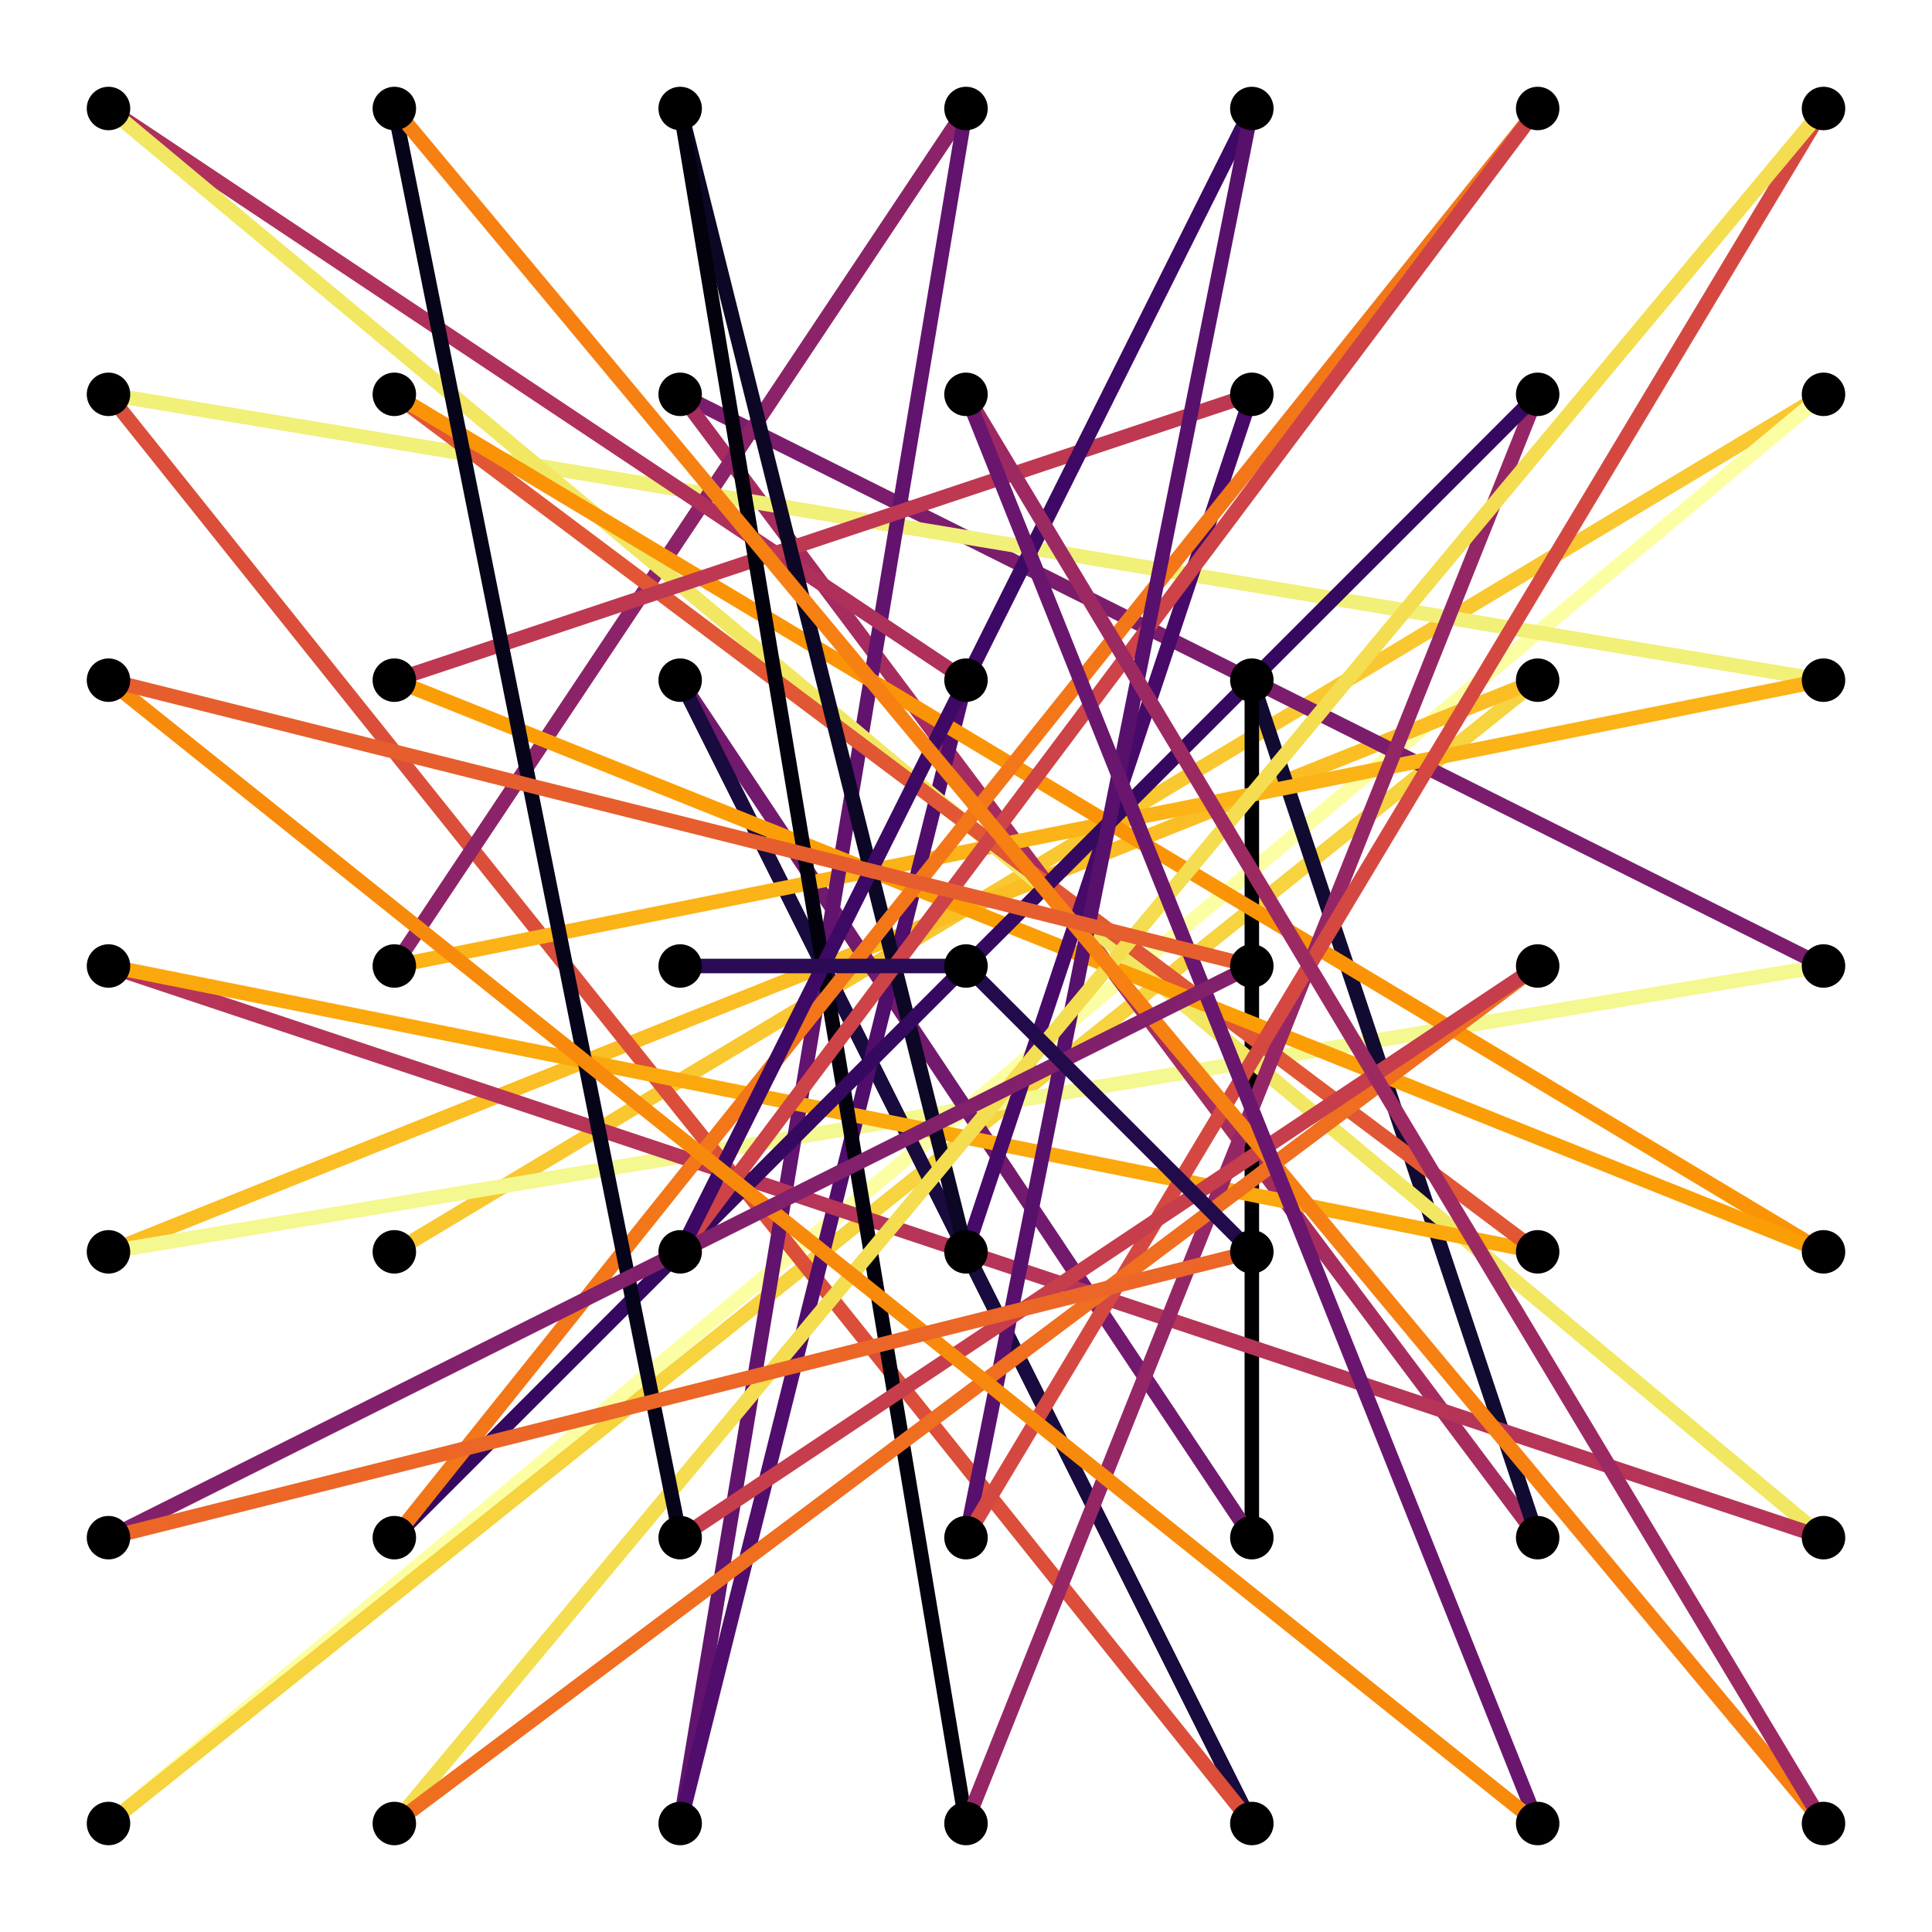
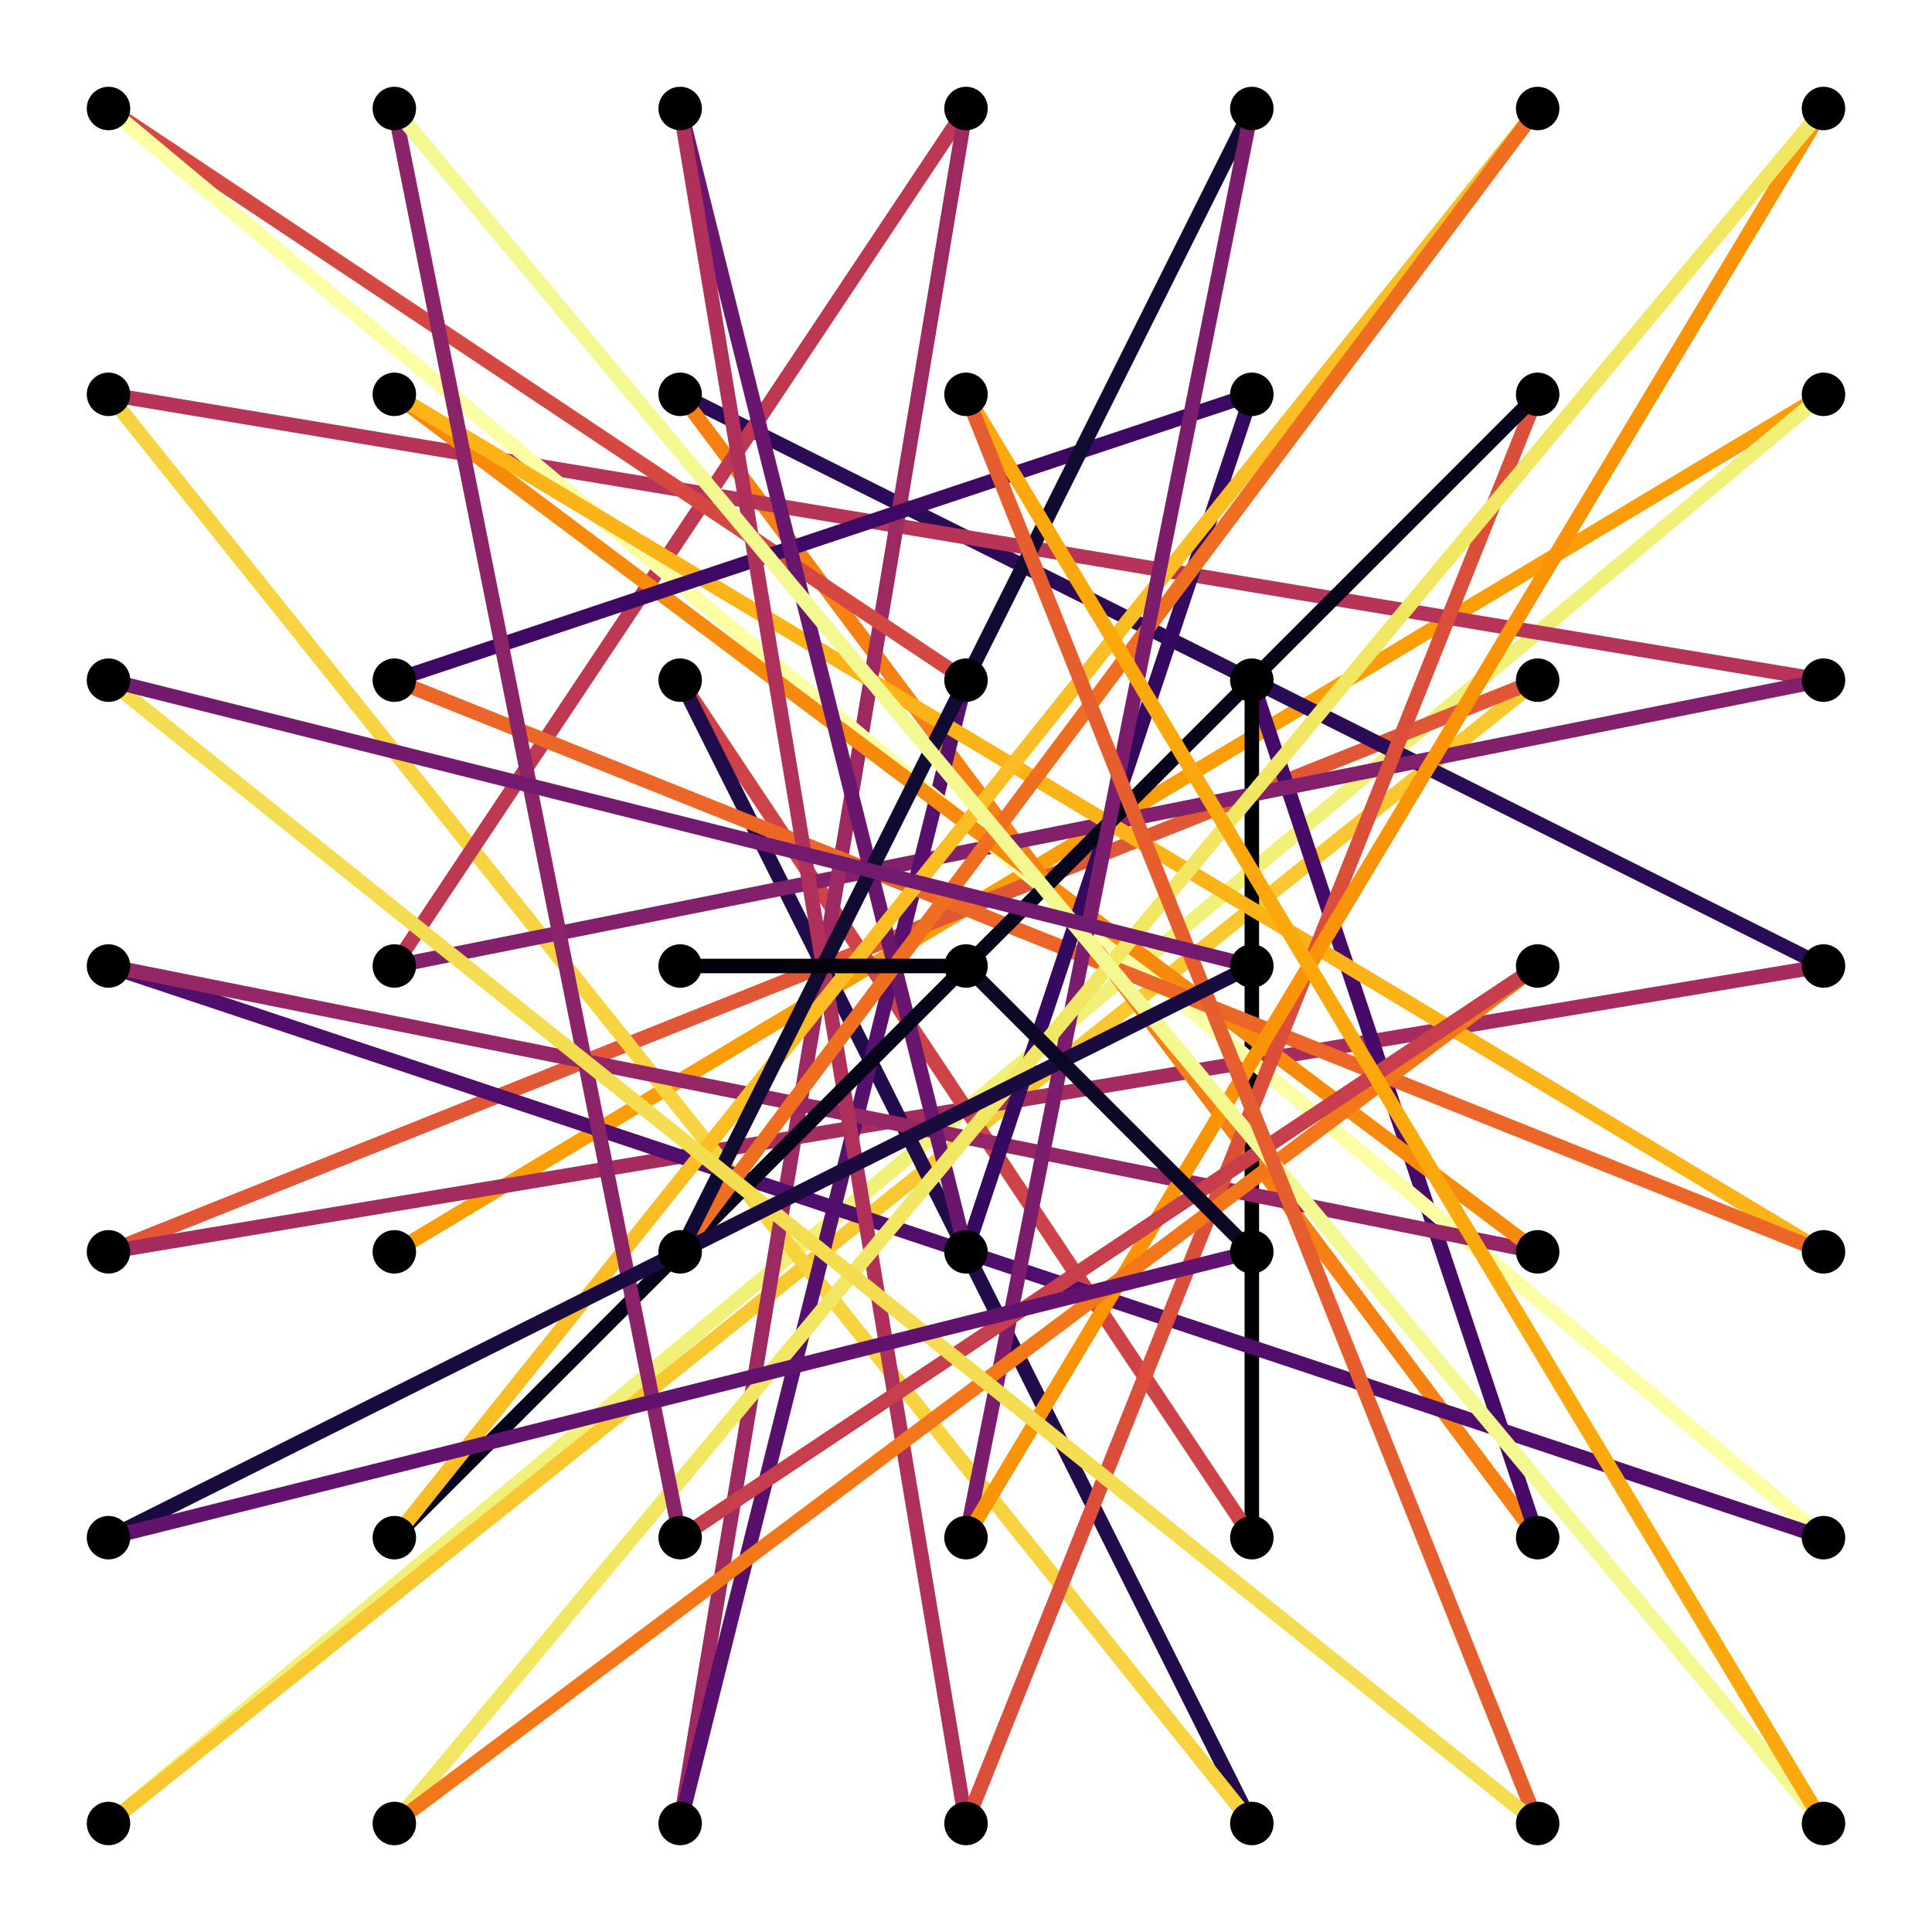
<svg xmlns="http://www.w3.org/2000/svg" width="400" height="400" viewBox="0 0 1600 1600">
  <defs>
-     <clipPath id="clip270">
+     <clipPath id="clip850">
      <rect x="0" y="0" width="1600" height="1600" />
    </clipPath>
  </defs>
-   <path clip-path="url(#clip270)" d=" M0 1600 L1600 1600 L1600 0 L0 0  Z   " fill="#ffffff" fill-rule="evenodd" fill-opacity="1" />
+   <path clip-path="url(#clip850)" d=" M0 1600 L1600 1600 L1600 0 L0 0  Z   " fill="#ffffff" fill-rule="evenodd" fill-opacity="1" />
  <defs>
-     <clipPath id="clip271">
+     <clipPath id="clip851">
      <rect x="320" y="160" width="1121" height="1121" />
    </clipPath>
  </defs>
-   <path clip-path="url(#clip270)" d=" M47.244 1552.76 L1552.76 1552.76 L1552.76 47.244 L47.244 47.244  Z   " fill="#ffffff" fill-rule="evenodd" fill-opacity="1" />
+   <path clip-path="url(#clip850)" d=" M47.244 1552.76 L1552.76 1552.76 L1552.76 47.244 L47.244 47.244  Z   " fill="#ffffff" fill-rule="evenodd" fill-opacity="1" />
  <defs>
-     <clipPath id="clip272">
+     <clipPath id="clip852">
      <rect x="47" y="47" width="1507" height="1507" />
    </clipPath>
  </defs>
-   <polyline clip-path="url(#clip272)" style="stroke:#f9c830; stroke-linecap:butt; stroke-linejoin:round; stroke-width:12; stroke-opacity:1; fill:none" points="   326.569,1036.72 1510.15,326.569    " />
-   <polyline clip-path="url(#clip272)" style="stroke:#fcfea4; stroke-linecap:butt; stroke-linejoin:round; stroke-width:12; stroke-opacity:1; fill:none" points="   1510.15,326.569 89.853,1510.15    " />
-   <polyline clip-path="url(#clip272)" style="stroke:#f6d33f; stroke-linecap:butt; stroke-linejoin:round; stroke-width:12; stroke-opacity:1; fill:none" points="   89.853,1510.15 1273.43,563.284    " />
-   <polyline clip-path="url(#clip272)" style="stroke:#fabd23; stroke-linecap:butt; stroke-linejoin:round; stroke-width:12; stroke-opacity:1; fill:none" points="   1273.43,563.284 89.853,1036.72    " />
-   <polyline clip-path="url(#clip272)" style="stroke:#f4f890; stroke-linecap:butt; stroke-linejoin:round; stroke-width:12; stroke-opacity:1; fill:none" points="   89.853,1036.72 1510.15,800    " />
-   <polyline clip-path="url(#clip272)" style="stroke:#7b1d6c; stroke-linecap:butt; stroke-linejoin:round; stroke-width:12; stroke-opacity:1; fill:none" points="   1510.15,800 563.284,326.569    " />
-   <polyline clip-path="url(#clip272)" style="stroke:#a62c5f; stroke-linecap:butt; stroke-linejoin:round; stroke-width:12; stroke-opacity:1; fill:none" points="   563.284,326.569 1273.43,1273.43    " />
-   <polyline clip-path="url(#clip272)" style="stroke:#110a31; stroke-linecap:butt; stroke-linejoin:round; stroke-width:12; stroke-opacity:1; fill:none" points="   1273.43,1273.43 1036.72,563.284    " />
-   <polyline clip-path="url(#clip272)" style="stroke:#000003; stroke-linecap:butt; stroke-linejoin:round; stroke-width:12; stroke-opacity:1; fill:none" points="   1036.72,563.284 1036.72,1273.43    " />
-   <polyline clip-path="url(#clip272)" style="stroke:#721a6d; stroke-linecap:butt; stroke-linejoin:round; stroke-width:12; stroke-opacity:1; fill:none" points="   1036.72,1273.43 563.284,563.284    " />
-   <polyline clip-path="url(#clip272)" style="stroke:#190b3e; stroke-linecap:butt; stroke-linejoin:round; stroke-width:12; stroke-opacity:1; fill:none" points="   563.284,563.284 1036.72,1510.15    " />
-   <polyline clip-path="url(#clip272)" style="stroke:#db4f3a; stroke-linecap:butt; stroke-linejoin:round; stroke-width:12; stroke-opacity:1; fill:none" points="   1036.72,1510.15 89.853,326.569    " />
-   <polyline clip-path="url(#clip272)" style="stroke:#f1f079; stroke-linecap:butt; stroke-linejoin:round; stroke-width:12; stroke-opacity:1; fill:none" points="   89.853,326.569 1510.15,563.284    " />
-   <polyline clip-path="url(#clip272)" style="stroke:#fbb317; stroke-linecap:butt; stroke-linejoin:round; stroke-width:12; stroke-opacity:1; fill:none" points="   1510.15,563.284 326.569,800    " />
-   <polyline clip-path="url(#clip272)" style="stroke:#8c2369; stroke-linecap:butt; stroke-linejoin:round; stroke-width:12; stroke-opacity:1; fill:none" points="   326.569,800 800,89.853    " />
-   <polyline clip-path="url(#clip272)" style="stroke:#61136e; stroke-linecap:butt; stroke-linejoin:round; stroke-width:12; stroke-opacity:1; fill:none" points="   800,89.853 563.284,1510.15    " />
-   <polyline clip-path="url(#clip272)" style="stroke:#500d6c; stroke-linecap:butt; stroke-linejoin:round; stroke-width:12; stroke-opacity:1; fill:none" points="   563.284,1510.15 800,563.284    " />
-   <polyline clip-path="url(#clip272)" style="stroke:#ae305b; stroke-linecap:butt; stroke-linejoin:round; stroke-width:12; stroke-opacity:1; fill:none" points="   800,563.284 89.853,89.853    " />
-   <polyline clip-path="url(#clip272)" style="stroke:#f2e763; stroke-linecap:butt; stroke-linejoin:round; stroke-width:12; stroke-opacity:1; fill:none" points="   89.853,89.853 1510.15,1273.43    " />
-   <polyline clip-path="url(#clip272)" style="stroke:#b63457; stroke-linecap:butt; stroke-linejoin:round; stroke-width:12; stroke-opacity:1; fill:none" points="   1510.15,1273.43 89.853,800    " />
-   <polyline clip-path="url(#clip272)" style="stroke:#fba80d; stroke-linecap:butt; stroke-linejoin:round; stroke-width:12; stroke-opacity:1; fill:none" points="   89.853,800 1273.43,1036.72    " />
-   <polyline clip-path="url(#clip272)" style="stroke:#e15634; stroke-linecap:butt; stroke-linejoin:round; stroke-width:12; stroke-opacity:1; fill:none" points="   1273.43,1036.72 326.569,326.569    " />
-   <polyline clip-path="url(#clip272)" style="stroke:#fa9406; stroke-linecap:butt; stroke-linejoin:round; stroke-width:12; stroke-opacity:1; fill:none" points="   326.569,326.569 1510.15,1036.72    " />
-   <polyline clip-path="url(#clip272)" style="stroke:#fb9e06; stroke-linecap:butt; stroke-linejoin:round; stroke-width:12; stroke-opacity:1; fill:none" points="   1510.15,1036.72 326.569,563.284    " />
-   <polyline clip-path="url(#clip272)" style="stroke:#be3852; stroke-linecap:butt; stroke-linejoin:round; stroke-width:12; stroke-opacity:1; fill:none" points="   326.569,563.284 1036.72,326.569    " />
-   <polyline clip-path="url(#clip272)" style="stroke:#470a69; stroke-linecap:butt; stroke-linejoin:round; stroke-width:12; stroke-opacity:1; fill:none" points="   1036.72,326.569 800,1036.72    " />
-   <polyline clip-path="url(#clip272)" style="stroke:#0b0724; stroke-linecap:butt; stroke-linejoin:round; stroke-width:12; stroke-opacity:1; fill:none" points="   800,1036.72 563.284,89.853    " />
-   <polyline clip-path="url(#clip272)" style="stroke:#02010c; stroke-linecap:butt; stroke-linejoin:round; stroke-width:12; stroke-opacity:1; fill:none" points="   563.284,89.853 800,1510.15    " />
-   <polyline clip-path="url(#clip272)" style="stroke:#952666; stroke-linecap:butt; stroke-linejoin:round; stroke-width:12; stroke-opacity:1; fill:none" points="   800,1510.15 1273.43,326.569    " />
-   <polyline clip-path="url(#clip272)" style="stroke:#34095f; stroke-linecap:butt; stroke-linejoin:round; stroke-width:12; stroke-opacity:1; fill:none" points="   1273.43,326.569 326.569,1273.43    " />
-   <polyline clip-path="url(#clip272)" style="stroke:#f37719; stroke-linecap:butt; stroke-linejoin:round; stroke-width:12; stroke-opacity:1; fill:none" points="   326.569,1273.43 1273.43,89.853    " />
-   <polyline clip-path="url(#clip272)" style="stroke:#cd4347; stroke-linecap:butt; stroke-linejoin:round; stroke-width:12; stroke-opacity:1; fill:none" points="   1273.43,89.853 563.284,1036.72    " />
-   <polyline clip-path="url(#clip272)" style="stroke:#3e0965; stroke-linecap:butt; stroke-linejoin:round; stroke-width:12; stroke-opacity:1; fill:none" points="   563.284,1036.72 1036.72,89.853    " />
-   <polyline clip-path="url(#clip272)" style="stroke:#58106d; stroke-linecap:butt; stroke-linejoin:round; stroke-width:12; stroke-opacity:1; fill:none" points="   1036.72,89.853 800,1273.43    " />
-   <polyline clip-path="url(#clip272)" style="stroke:#d44841; stroke-linecap:butt; stroke-linejoin:round; stroke-width:12; stroke-opacity:1; fill:none" points="   800,1273.43 1510.15,89.853    " />
-   <polyline clip-path="url(#clip272)" style="stroke:#f4dd50; stroke-linecap:butt; stroke-linejoin:round; stroke-width:12; stroke-opacity:1; fill:none" points="   1510.15,89.853 326.569,1510.15    " />
-   <polyline clip-path="url(#clip272)" style="stroke:#ef6e20; stroke-linecap:butt; stroke-linejoin:round; stroke-width:12; stroke-opacity:1; fill:none" points="   326.569,1510.15 1273.43,800    " />
-   <polyline clip-path="url(#clip272)" style="stroke:#c63d4c; stroke-linecap:butt; stroke-linejoin:round; stroke-width:12; stroke-opacity:1; fill:none" points="   1273.43,800 563.284,1273.43    " />
-   <polyline clip-path="url(#clip272)" style="stroke:#050418; stroke-linecap:butt; stroke-linejoin:round; stroke-width:12; stroke-opacity:1; fill:none" points="   563.284,1273.43 326.569,89.853    " />
-   <polyline clip-path="url(#clip272)" style="stroke:#f68012; stroke-linecap:butt; stroke-linejoin:round; stroke-width:12; stroke-opacity:1; fill:none" points="   326.569,89.853 1510.15,1510.15    " />
-   <polyline clip-path="url(#clip272)" style="stroke:#9d2963; stroke-linecap:butt; stroke-linejoin:round; stroke-width:12; stroke-opacity:1; fill:none" points="   1510.15,1510.15 800,326.569    " />
-   <polyline clip-path="url(#clip272)" style="stroke:#6a166e; stroke-linecap:butt; stroke-linejoin:round; stroke-width:12; stroke-opacity:1; fill:none" points="   800,326.569 1273.43,1510.15    " />
-   <polyline clip-path="url(#clip272)" style="stroke:#f88a0b; stroke-linecap:butt; stroke-linejoin:round; stroke-width:12; stroke-opacity:1; fill:none" points="   1273.43,1510.15 89.853,563.284    " />
-   <polyline clip-path="url(#clip272)" style="stroke:#e65e2e; stroke-linecap:butt; stroke-linejoin:round; stroke-width:12; stroke-opacity:1; fill:none" points="   89.853,563.284 1036.72,800    " />
-   <polyline clip-path="url(#clip272)" style="stroke:#83206b; stroke-linecap:butt; stroke-linejoin:round; stroke-width:12; stroke-opacity:1; fill:none" points="   1036.72,800 89.853,1273.43    " />
-   <polyline clip-path="url(#clip272)" style="stroke:#eb6627; stroke-linecap:butt; stroke-linejoin:round; stroke-width:12; stroke-opacity:1; fill:none" points="   89.853,1273.43 1036.72,1036.72    " />
-   <polyline clip-path="url(#clip272)" style="stroke:#210b4b; stroke-linecap:butt; stroke-linejoin:round; stroke-width:12; stroke-opacity:1; fill:none" points="   1036.72,1036.72 800,800    " />
-   <polyline clip-path="url(#clip272)" style="stroke:#2b0a56; stroke-linecap:butt; stroke-linejoin:round; stroke-width:12; stroke-opacity:1; fill:none" points="   800,800 563.284,800    " />
-   <circle clip-path="url(#clip272)" cx="89.853" cy="1510.15" r="18" fill="#000000" fill-rule="evenodd" fill-opacity="1" stroke="none" />
-   <circle clip-path="url(#clip272)" cx="89.853" cy="1273.43" r="18" fill="#000000" fill-rule="evenodd" fill-opacity="1" stroke="none" />
-   <circle clip-path="url(#clip272)" cx="89.853" cy="1036.72" r="18" fill="#000000" fill-rule="evenodd" fill-opacity="1" stroke="none" />
-   <circle clip-path="url(#clip272)" cx="89.853" cy="800" r="18" fill="#000000" fill-rule="evenodd" fill-opacity="1" stroke="none" />
-   <circle clip-path="url(#clip272)" cx="89.853" cy="563.284" r="18" fill="#000000" fill-rule="evenodd" fill-opacity="1" stroke="none" />
-   <circle clip-path="url(#clip272)" cx="89.853" cy="326.569" r="18" fill="#000000" fill-rule="evenodd" fill-opacity="1" stroke="none" />
-   <circle clip-path="url(#clip272)" cx="89.853" cy="89.853" r="18" fill="#000000" fill-rule="evenodd" fill-opacity="1" stroke="none" />
-   <circle clip-path="url(#clip272)" cx="326.569" cy="1510.15" r="18" fill="#000000" fill-rule="evenodd" fill-opacity="1" stroke="none" />
-   <circle clip-path="url(#clip272)" cx="326.569" cy="1273.43" r="18" fill="#000000" fill-rule="evenodd" fill-opacity="1" stroke="none" />
-   <circle clip-path="url(#clip272)" cx="326.569" cy="1036.72" r="18" fill="#000000" fill-rule="evenodd" fill-opacity="1" stroke="none" />
-   <circle clip-path="url(#clip272)" cx="326.569" cy="800" r="18" fill="#000000" fill-rule="evenodd" fill-opacity="1" stroke="none" />
-   <circle clip-path="url(#clip272)" cx="326.569" cy="563.284" r="18" fill="#000000" fill-rule="evenodd" fill-opacity="1" stroke="none" />
-   <circle clip-path="url(#clip272)" cx="326.569" cy="326.569" r="18" fill="#000000" fill-rule="evenodd" fill-opacity="1" stroke="none" />
-   <circle clip-path="url(#clip272)" cx="326.569" cy="89.853" r="18" fill="#000000" fill-rule="evenodd" fill-opacity="1" stroke="none" />
-   <circle clip-path="url(#clip272)" cx="563.284" cy="1510.15" r="18" fill="#000000" fill-rule="evenodd" fill-opacity="1" stroke="none" />
-   <circle clip-path="url(#clip272)" cx="563.284" cy="1273.43" r="18" fill="#000000" fill-rule="evenodd" fill-opacity="1" stroke="none" />
-   <circle clip-path="url(#clip272)" cx="563.284" cy="1036.72" r="18" fill="#000000" fill-rule="evenodd" fill-opacity="1" stroke="none" />
-   <circle clip-path="url(#clip272)" cx="563.284" cy="800" r="18" fill="#000000" fill-rule="evenodd" fill-opacity="1" stroke="none" />
-   <circle clip-path="url(#clip272)" cx="563.284" cy="563.284" r="18" fill="#000000" fill-rule="evenodd" fill-opacity="1" stroke="none" />
-   <circle clip-path="url(#clip272)" cx="563.284" cy="326.569" r="18" fill="#000000" fill-rule="evenodd" fill-opacity="1" stroke="none" />
-   <circle clip-path="url(#clip272)" cx="563.284" cy="89.853" r="18" fill="#000000" fill-rule="evenodd" fill-opacity="1" stroke="none" />
-   <circle clip-path="url(#clip272)" cx="800" cy="1510.15" r="18" fill="#000000" fill-rule="evenodd" fill-opacity="1" stroke="none" />
-   <circle clip-path="url(#clip272)" cx="800" cy="1273.43" r="18" fill="#000000" fill-rule="evenodd" fill-opacity="1" stroke="none" />
-   <circle clip-path="url(#clip272)" cx="800" cy="1036.72" r="18" fill="#000000" fill-rule="evenodd" fill-opacity="1" stroke="none" />
-   <circle clip-path="url(#clip272)" cx="800" cy="800" r="18" fill="#000000" fill-rule="evenodd" fill-opacity="1" stroke="none" />
-   <circle clip-path="url(#clip272)" cx="800" cy="563.284" r="18" fill="#000000" fill-rule="evenodd" fill-opacity="1" stroke="none" />
-   <circle clip-path="url(#clip272)" cx="800" cy="326.569" r="18" fill="#000000" fill-rule="evenodd" fill-opacity="1" stroke="none" />
-   <circle clip-path="url(#clip272)" cx="800" cy="89.853" r="18" fill="#000000" fill-rule="evenodd" fill-opacity="1" stroke="none" />
-   <circle clip-path="url(#clip272)" cx="1036.72" cy="1510.15" r="18" fill="#000000" fill-rule="evenodd" fill-opacity="1" stroke="none" />
-   <circle clip-path="url(#clip272)" cx="1036.72" cy="1273.43" r="18" fill="#000000" fill-rule="evenodd" fill-opacity="1" stroke="none" />
-   <circle clip-path="url(#clip272)" cx="1036.72" cy="1036.72" r="18" fill="#000000" fill-rule="evenodd" fill-opacity="1" stroke="none" />
-   <circle clip-path="url(#clip272)" cx="1036.72" cy="800" r="18" fill="#000000" fill-rule="evenodd" fill-opacity="1" stroke="none" />
-   <circle clip-path="url(#clip272)" cx="1036.72" cy="563.284" r="18" fill="#000000" fill-rule="evenodd" fill-opacity="1" stroke="none" />
-   <circle clip-path="url(#clip272)" cx="1036.72" cy="326.569" r="18" fill="#000000" fill-rule="evenodd" fill-opacity="1" stroke="none" />
-   <circle clip-path="url(#clip272)" cx="1036.72" cy="89.853" r="18" fill="#000000" fill-rule="evenodd" fill-opacity="1" stroke="none" />
-   <circle clip-path="url(#clip272)" cx="1273.43" cy="1510.15" r="18" fill="#000000" fill-rule="evenodd" fill-opacity="1" stroke="none" />
-   <circle clip-path="url(#clip272)" cx="1273.43" cy="1273.43" r="18" fill="#000000" fill-rule="evenodd" fill-opacity="1" stroke="none" />
-   <circle clip-path="url(#clip272)" cx="1273.43" cy="1036.72" r="18" fill="#000000" fill-rule="evenodd" fill-opacity="1" stroke="none" />
-   <circle clip-path="url(#clip272)" cx="1273.43" cy="800" r="18" fill="#000000" fill-rule="evenodd" fill-opacity="1" stroke="none" />
-   <circle clip-path="url(#clip272)" cx="1273.43" cy="563.284" r="18" fill="#000000" fill-rule="evenodd" fill-opacity="1" stroke="none" />
-   <circle clip-path="url(#clip272)" cx="1273.43" cy="326.569" r="18" fill="#000000" fill-rule="evenodd" fill-opacity="1" stroke="none" />
-   <circle clip-path="url(#clip272)" cx="1273.43" cy="89.853" r="18" fill="#000000" fill-rule="evenodd" fill-opacity="1" stroke="none" />
-   <circle clip-path="url(#clip272)" cx="1510.15" cy="1510.15" r="18" fill="#000000" fill-rule="evenodd" fill-opacity="1" stroke="none" />
-   <circle clip-path="url(#clip272)" cx="1510.15" cy="1273.43" r="18" fill="#000000" fill-rule="evenodd" fill-opacity="1" stroke="none" />
-   <circle clip-path="url(#clip272)" cx="1510.15" cy="1036.72" r="18" fill="#000000" fill-rule="evenodd" fill-opacity="1" stroke="none" />
-   <circle clip-path="url(#clip272)" cx="1510.15" cy="800" r="18" fill="#000000" fill-rule="evenodd" fill-opacity="1" stroke="none" />
-   <circle clip-path="url(#clip272)" cx="1510.15" cy="563.284" r="18" fill="#000000" fill-rule="evenodd" fill-opacity="1" stroke="none" />
-   <circle clip-path="url(#clip272)" cx="1510.15" cy="326.569" r="18" fill="#000000" fill-rule="evenodd" fill-opacity="1" stroke="none" />
-   <circle clip-path="url(#clip272)" cx="1510.15" cy="89.853" r="18" fill="#000000" fill-rule="evenodd" fill-opacity="1" stroke="none" />
+   <polyline clip-path="url(#clip852)" style="stroke:#fb9e06; stroke-linecap:butt; stroke-linejoin:round; stroke-width:12; stroke-opacity:1; fill:none" points="   326.569,1036.72 1510.15,326.569    " />
+   <polyline clip-path="url(#clip852)" style="stroke:#f1f079; stroke-linecap:butt; stroke-linejoin:round; stroke-width:12; stroke-opacity:1; fill:none" points="   1510.15,326.569 89.853,1510.15    " />
+   <polyline clip-path="url(#clip852)" style="stroke:#f9c830; stroke-linecap:butt; stroke-linejoin:round; stroke-width:12; stroke-opacity:1; fill:none" points="   89.853,1510.15 1273.43,563.284    " />
+   <polyline clip-path="url(#clip852)" style="stroke:#e15634; stroke-linecap:butt; stroke-linejoin:round; stroke-width:12; stroke-opacity:1; fill:none" points="   1273.43,563.284 89.853,1036.72    " />
+   <polyline clip-path="url(#clip852)" style="stroke:#a62c5f; stroke-linecap:butt; stroke-linejoin:round; stroke-width:12; stroke-opacity:1; fill:none" points="   89.853,1036.72 1510.15,800    " />
+   <polyline clip-path="url(#clip852)" style="stroke:#2b0a56; stroke-linecap:butt; stroke-linejoin:round; stroke-width:12; stroke-opacity:1; fill:none" points="   1510.15,800 563.284,326.569    " />
+   <polyline clip-path="url(#clip852)" style="stroke:#f68012; stroke-linecap:butt; stroke-linejoin:round; stroke-width:12; stroke-opacity:1; fill:none" points="   563.284,326.569 1273.43,1273.43    " />
+   <polyline clip-path="url(#clip852)" style="stroke:#470a69; stroke-linecap:butt; stroke-linejoin:round; stroke-width:12; stroke-opacity:1; fill:none" points="   1273.43,1273.43 1036.72,563.284    " />
+   <polyline clip-path="url(#clip852)" style="stroke:#000003; stroke-linecap:butt; stroke-linejoin:round; stroke-width:12; stroke-opacity:1; fill:none" points="   1036.72,563.284 1036.72,1273.43    " />
+   <polyline clip-path="url(#clip852)" style="stroke:#cd4347; stroke-linecap:butt; stroke-linejoin:round; stroke-width:12; stroke-opacity:1; fill:none" points="   1036.72,1273.43 563.284,563.284    " />
+   <polyline clip-path="url(#clip852)" style="stroke:#210b4b; stroke-linecap:butt; stroke-linejoin:round; stroke-width:12; stroke-opacity:1; fill:none" points="   563.284,563.284 1036.72,1510.15    " />
+   <polyline clip-path="url(#clip852)" style="stroke:#f6d33f; stroke-linecap:butt; stroke-linejoin:round; stroke-width:12; stroke-opacity:1; fill:none" points="   1036.72,1510.15 89.853,326.569    " />
+   <polyline clip-path="url(#clip852)" style="stroke:#b63457; stroke-linecap:butt; stroke-linejoin:round; stroke-width:12; stroke-opacity:1; fill:none" points="   89.853,326.569 1510.15,563.284    " />
+   <polyline clip-path="url(#clip852)" style="stroke:#83206b; stroke-linecap:butt; stroke-linejoin:round; stroke-width:12; stroke-opacity:1; fill:none" points="   1510.15,563.284 326.569,800    " />
+   <polyline clip-path="url(#clip852)" style="stroke:#be3852; stroke-linecap:butt; stroke-linejoin:round; stroke-width:12; stroke-opacity:1; fill:none" points="   326.569,800 800,89.853    " />
+   <polyline clip-path="url(#clip852)" style="stroke:#9d2963; stroke-linecap:butt; stroke-linejoin:round; stroke-width:12; stroke-opacity:1; fill:none" points="   800,89.853 563.284,1510.15    " />
+   <polyline clip-path="url(#clip852)" style="stroke:#58106d; stroke-linecap:butt; stroke-linejoin:round; stroke-width:12; stroke-opacity:1; fill:none" points="   563.284,1510.15 800,563.284    " />
+   <polyline clip-path="url(#clip852)" style="stroke:#d44841; stroke-linecap:butt; stroke-linejoin:round; stroke-width:12; stroke-opacity:1; fill:none" points="   800,563.284 89.853,89.853    " />
+   <polyline clip-path="url(#clip852)" style="stroke:#fcfea4; stroke-linecap:butt; stroke-linejoin:round; stroke-width:12; stroke-opacity:1; fill:none" points="   89.853,89.853 1510.15,1273.43    " />
+   <polyline clip-path="url(#clip852)" style="stroke:#500d6c; stroke-linecap:butt; stroke-linejoin:round; stroke-width:12; stroke-opacity:1; fill:none" points="   1510.15,1273.43 89.853,800    " />
+   <polyline clip-path="url(#clip852)" style="stroke:#952666; stroke-linecap:butt; stroke-linejoin:round; stroke-width:12; stroke-opacity:1; fill:none" points="   89.853,800 1273.43,1036.72    " />
+   <polyline clip-path="url(#clip852)" style="stroke:#f88a0b; stroke-linecap:butt; stroke-linejoin:round; stroke-width:12; stroke-opacity:1; fill:none" points="   1273.43,1036.72 326.569,326.569    " />
+   <polyline clip-path="url(#clip852)" style="stroke:#fbb317; stroke-linecap:butt; stroke-linejoin:round; stroke-width:12; stroke-opacity:1; fill:none" points="   326.569,326.569 1510.15,1036.72    " />
+   <polyline clip-path="url(#clip852)" style="stroke:#eb6627; stroke-linecap:butt; stroke-linejoin:round; stroke-width:12; stroke-opacity:1; fill:none" points="   1510.15,1036.72 326.569,563.284    " />
+   <polyline clip-path="url(#clip852)" style="stroke:#3e0965; stroke-linecap:butt; stroke-linejoin:round; stroke-width:12; stroke-opacity:1; fill:none" points="   326.569,563.284 1036.72,326.569    " />
+   <polyline clip-path="url(#clip852)" style="stroke:#34095f; stroke-linecap:butt; stroke-linejoin:round; stroke-width:12; stroke-opacity:1; fill:none" points="   1036.72,326.569 800,1036.72    " />
+   <polyline clip-path="url(#clip852)" style="stroke:#6a166e; stroke-linecap:butt; stroke-linejoin:round; stroke-width:12; stroke-opacity:1; fill:none" points="   800,1036.72 563.284,89.853    " />
+   <polyline clip-path="url(#clip852)" style="stroke:#ae305b; stroke-linecap:butt; stroke-linejoin:round; stroke-width:12; stroke-opacity:1; fill:none" points="   563.284,89.853 800,1510.15    " />
+   <polyline clip-path="url(#clip852)" style="stroke:#db4f3a; stroke-linecap:butt; stroke-linejoin:round; stroke-width:12; stroke-opacity:1; fill:none" points="   800,1510.15 1273.43,326.569    " />
+   <polyline clip-path="url(#clip852)" style="stroke:#050418; stroke-linecap:butt; stroke-linejoin:round; stroke-width:12; stroke-opacity:1; fill:none" points="   1273.43,326.569 326.569,1273.43    " />
+   <polyline clip-path="url(#clip852)" style="stroke:#fabd23; stroke-linecap:butt; stroke-linejoin:round; stroke-width:12; stroke-opacity:1; fill:none" points="   326.569,1273.43 1273.43,89.853    " />
+   <polyline clip-path="url(#clip852)" style="stroke:#ef6e20; stroke-linecap:butt; stroke-linejoin:round; stroke-width:12; stroke-opacity:1; fill:none" points="   1273.43,89.853 563.284,1036.72    " />
+   <polyline clip-path="url(#clip852)" style="stroke:#110a31; stroke-linecap:butt; stroke-linejoin:round; stroke-width:12; stroke-opacity:1; fill:none" points="   563.284,1036.72 1036.72,89.853    " />
+   <polyline clip-path="url(#clip852)" style="stroke:#7b1d6c; stroke-linecap:butt; stroke-linejoin:round; stroke-width:12; stroke-opacity:1; fill:none" points="   1036.72,89.853 800,1273.43    " />
+   <polyline clip-path="url(#clip852)" style="stroke:#fa9406; stroke-linecap:butt; stroke-linejoin:round; stroke-width:12; stroke-opacity:1; fill:none" points="   800,1273.43 1510.15,89.853    " />
+   <polyline clip-path="url(#clip852)" style="stroke:#f2e763; stroke-linecap:butt; stroke-linejoin:round; stroke-width:12; stroke-opacity:1; fill:none" points="   1510.15,89.853 326.569,1510.15    " />
+   <polyline clip-path="url(#clip852)" style="stroke:#f37719; stroke-linecap:butt; stroke-linejoin:round; stroke-width:12; stroke-opacity:1; fill:none" points="   326.569,1510.15 1273.43,800    " />
+   <polyline clip-path="url(#clip852)" style="stroke:#c63d4c; stroke-linecap:butt; stroke-linejoin:round; stroke-width:12; stroke-opacity:1; fill:none" points="   1273.43,800 563.284,1273.43    " />
+   <polyline clip-path="url(#clip852)" style="stroke:#8c2369; stroke-linecap:butt; stroke-linejoin:round; stroke-width:12; stroke-opacity:1; fill:none" points="   563.284,1273.43 326.569,89.853    " />
+   <polyline clip-path="url(#clip852)" style="stroke:#f4f890; stroke-linecap:butt; stroke-linejoin:round; stroke-width:12; stroke-opacity:1; fill:none" points="   326.569,89.853 1510.15,1510.15    " />
+   <polyline clip-path="url(#clip852)" style="stroke:#fba80d; stroke-linecap:butt; stroke-linejoin:round; stroke-width:12; stroke-opacity:1; fill:none" points="   1510.15,1510.15 800,326.569    " />
+   <polyline clip-path="url(#clip852)" style="stroke:#e65e2e; stroke-linecap:butt; stroke-linejoin:round; stroke-width:12; stroke-opacity:1; fill:none" points="   800,326.569 1273.43,1510.15    " />
+   <polyline clip-path="url(#clip852)" style="stroke:#f4dd50; stroke-linecap:butt; stroke-linejoin:round; stroke-width:12; stroke-opacity:1; fill:none" points="   1273.43,1510.15 89.853,563.284    " />
+   <polyline clip-path="url(#clip852)" style="stroke:#721a6d; stroke-linecap:butt; stroke-linejoin:round; stroke-width:12; stroke-opacity:1; fill:none" points="   89.853,563.284 1036.72,800    " />
+   <polyline clip-path="url(#clip852)" style="stroke:#190b3e; stroke-linecap:butt; stroke-linejoin:round; stroke-width:12; stroke-opacity:1; fill:none" points="   1036.72,800 89.853,1273.43    " />
+   <polyline clip-path="url(#clip852)" style="stroke:#61136e; stroke-linecap:butt; stroke-linejoin:round; stroke-width:12; stroke-opacity:1; fill:none" points="   89.853,1273.43 1036.72,1036.72    " />
+   <polyline clip-path="url(#clip852)" style="stroke:#0b0724; stroke-linecap:butt; stroke-linejoin:round; stroke-width:12; stroke-opacity:1; fill:none" points="   1036.72,1036.72 800,800    " />
+   <polyline clip-path="url(#clip852)" style="stroke:#02010c; stroke-linecap:butt; stroke-linejoin:round; stroke-width:12; stroke-opacity:1; fill:none" points="   800,800 563.284,800    " />
+   <circle clip-path="url(#clip852)" cx="89.853" cy="1510.15" r="18" fill="#000000" fill-rule="evenodd" fill-opacity="1" stroke="none" />
+   <circle clip-path="url(#clip852)" cx="89.853" cy="1273.43" r="18" fill="#000000" fill-rule="evenodd" fill-opacity="1" stroke="none" />
+   <circle clip-path="url(#clip852)" cx="89.853" cy="1036.72" r="18" fill="#000000" fill-rule="evenodd" fill-opacity="1" stroke="none" />
+   <circle clip-path="url(#clip852)" cx="89.853" cy="800" r="18" fill="#000000" fill-rule="evenodd" fill-opacity="1" stroke="none" />
+   <circle clip-path="url(#clip852)" cx="89.853" cy="563.284" r="18" fill="#000000" fill-rule="evenodd" fill-opacity="1" stroke="none" />
+   <circle clip-path="url(#clip852)" cx="89.853" cy="326.569" r="18" fill="#000000" fill-rule="evenodd" fill-opacity="1" stroke="none" />
+   <circle clip-path="url(#clip852)" cx="89.853" cy="89.853" r="18" fill="#000000" fill-rule="evenodd" fill-opacity="1" stroke="none" />
+   <circle clip-path="url(#clip852)" cx="326.569" cy="1510.15" r="18" fill="#000000" fill-rule="evenodd" fill-opacity="1" stroke="none" />
+   <circle clip-path="url(#clip852)" cx="326.569" cy="1273.43" r="18" fill="#000000" fill-rule="evenodd" fill-opacity="1" stroke="none" />
+   <circle clip-path="url(#clip852)" cx="326.569" cy="1036.72" r="18" fill="#000000" fill-rule="evenodd" fill-opacity="1" stroke="none" />
+   <circle clip-path="url(#clip852)" cx="326.569" cy="800" r="18" fill="#000000" fill-rule="evenodd" fill-opacity="1" stroke="none" />
+   <circle clip-path="url(#clip852)" cx="326.569" cy="563.284" r="18" fill="#000000" fill-rule="evenodd" fill-opacity="1" stroke="none" />
+   <circle clip-path="url(#clip852)" cx="326.569" cy="326.569" r="18" fill="#000000" fill-rule="evenodd" fill-opacity="1" stroke="none" />
+   <circle clip-path="url(#clip852)" cx="326.569" cy="89.853" r="18" fill="#000000" fill-rule="evenodd" fill-opacity="1" stroke="none" />
+   <circle clip-path="url(#clip852)" cx="563.284" cy="1510.15" r="18" fill="#000000" fill-rule="evenodd" fill-opacity="1" stroke="none" />
+   <circle clip-path="url(#clip852)" cx="563.284" cy="1273.43" r="18" fill="#000000" fill-rule="evenodd" fill-opacity="1" stroke="none" />
+   <circle clip-path="url(#clip852)" cx="563.284" cy="1036.72" r="18" fill="#000000" fill-rule="evenodd" fill-opacity="1" stroke="none" />
+   <circle clip-path="url(#clip852)" cx="563.284" cy="800" r="18" fill="#000000" fill-rule="evenodd" fill-opacity="1" stroke="none" />
+   <circle clip-path="url(#clip852)" cx="563.284" cy="563.284" r="18" fill="#000000" fill-rule="evenodd" fill-opacity="1" stroke="none" />
+   <circle clip-path="url(#clip852)" cx="563.284" cy="326.569" r="18" fill="#000000" fill-rule="evenodd" fill-opacity="1" stroke="none" />
+   <circle clip-path="url(#clip852)" cx="563.284" cy="89.853" r="18" fill="#000000" fill-rule="evenodd" fill-opacity="1" stroke="none" />
+   <circle clip-path="url(#clip852)" cx="800" cy="1510.15" r="18" fill="#000000" fill-rule="evenodd" fill-opacity="1" stroke="none" />
+   <circle clip-path="url(#clip852)" cx="800" cy="1273.43" r="18" fill="#000000" fill-rule="evenodd" fill-opacity="1" stroke="none" />
+   <circle clip-path="url(#clip852)" cx="800" cy="1036.72" r="18" fill="#000000" fill-rule="evenodd" fill-opacity="1" stroke="none" />
+   <circle clip-path="url(#clip852)" cx="800" cy="800" r="18" fill="#000000" fill-rule="evenodd" fill-opacity="1" stroke="none" />
+   <circle clip-path="url(#clip852)" cx="800" cy="563.284" r="18" fill="#000000" fill-rule="evenodd" fill-opacity="1" stroke="none" />
+   <circle clip-path="url(#clip852)" cx="800" cy="326.569" r="18" fill="#000000" fill-rule="evenodd" fill-opacity="1" stroke="none" />
+   <circle clip-path="url(#clip852)" cx="800" cy="89.853" r="18" fill="#000000" fill-rule="evenodd" fill-opacity="1" stroke="none" />
+   <circle clip-path="url(#clip852)" cx="1036.72" cy="1510.15" r="18" fill="#000000" fill-rule="evenodd" fill-opacity="1" stroke="none" />
+   <circle clip-path="url(#clip852)" cx="1036.72" cy="1273.43" r="18" fill="#000000" fill-rule="evenodd" fill-opacity="1" stroke="none" />
+   <circle clip-path="url(#clip852)" cx="1036.72" cy="1036.72" r="18" fill="#000000" fill-rule="evenodd" fill-opacity="1" stroke="none" />
+   <circle clip-path="url(#clip852)" cx="1036.72" cy="800" r="18" fill="#000000" fill-rule="evenodd" fill-opacity="1" stroke="none" />
+   <circle clip-path="url(#clip852)" cx="1036.72" cy="563.284" r="18" fill="#000000" fill-rule="evenodd" fill-opacity="1" stroke="none" />
+   <circle clip-path="url(#clip852)" cx="1036.72" cy="326.569" r="18" fill="#000000" fill-rule="evenodd" fill-opacity="1" stroke="none" />
+   <circle clip-path="url(#clip852)" cx="1036.72" cy="89.853" r="18" fill="#000000" fill-rule="evenodd" fill-opacity="1" stroke="none" />
+   <circle clip-path="url(#clip852)" cx="1273.43" cy="1510.15" r="18" fill="#000000" fill-rule="evenodd" fill-opacity="1" stroke="none" />
+   <circle clip-path="url(#clip852)" cx="1273.43" cy="1273.43" r="18" fill="#000000" fill-rule="evenodd" fill-opacity="1" stroke="none" />
+   <circle clip-path="url(#clip852)" cx="1273.43" cy="1036.72" r="18" fill="#000000" fill-rule="evenodd" fill-opacity="1" stroke="none" />
+   <circle clip-path="url(#clip852)" cx="1273.43" cy="800" r="18" fill="#000000" fill-rule="evenodd" fill-opacity="1" stroke="none" />
+   <circle clip-path="url(#clip852)" cx="1273.43" cy="563.284" r="18" fill="#000000" fill-rule="evenodd" fill-opacity="1" stroke="none" />
+   <circle clip-path="url(#clip852)" cx="1273.43" cy="326.569" r="18" fill="#000000" fill-rule="evenodd" fill-opacity="1" stroke="none" />
+   <circle clip-path="url(#clip852)" cx="1273.43" cy="89.853" r="18" fill="#000000" fill-rule="evenodd" fill-opacity="1" stroke="none" />
+   <circle clip-path="url(#clip852)" cx="1510.15" cy="1510.15" r="18" fill="#000000" fill-rule="evenodd" fill-opacity="1" stroke="none" />
+   <circle clip-path="url(#clip852)" cx="1510.15" cy="1273.43" r="18" fill="#000000" fill-rule="evenodd" fill-opacity="1" stroke="none" />
+   <circle clip-path="url(#clip852)" cx="1510.15" cy="1036.72" r="18" fill="#000000" fill-rule="evenodd" fill-opacity="1" stroke="none" />
+   <circle clip-path="url(#clip852)" cx="1510.15" cy="800" r="18" fill="#000000" fill-rule="evenodd" fill-opacity="1" stroke="none" />
+   <circle clip-path="url(#clip852)" cx="1510.15" cy="563.284" r="18" fill="#000000" fill-rule="evenodd" fill-opacity="1" stroke="none" />
+   <circle clip-path="url(#clip852)" cx="1510.15" cy="326.569" r="18" fill="#000000" fill-rule="evenodd" fill-opacity="1" stroke="none" />
+   <circle clip-path="url(#clip852)" cx="1510.15" cy="89.853" r="18" fill="#000000" fill-rule="evenodd" fill-opacity="1" stroke="none" />
</svg>
